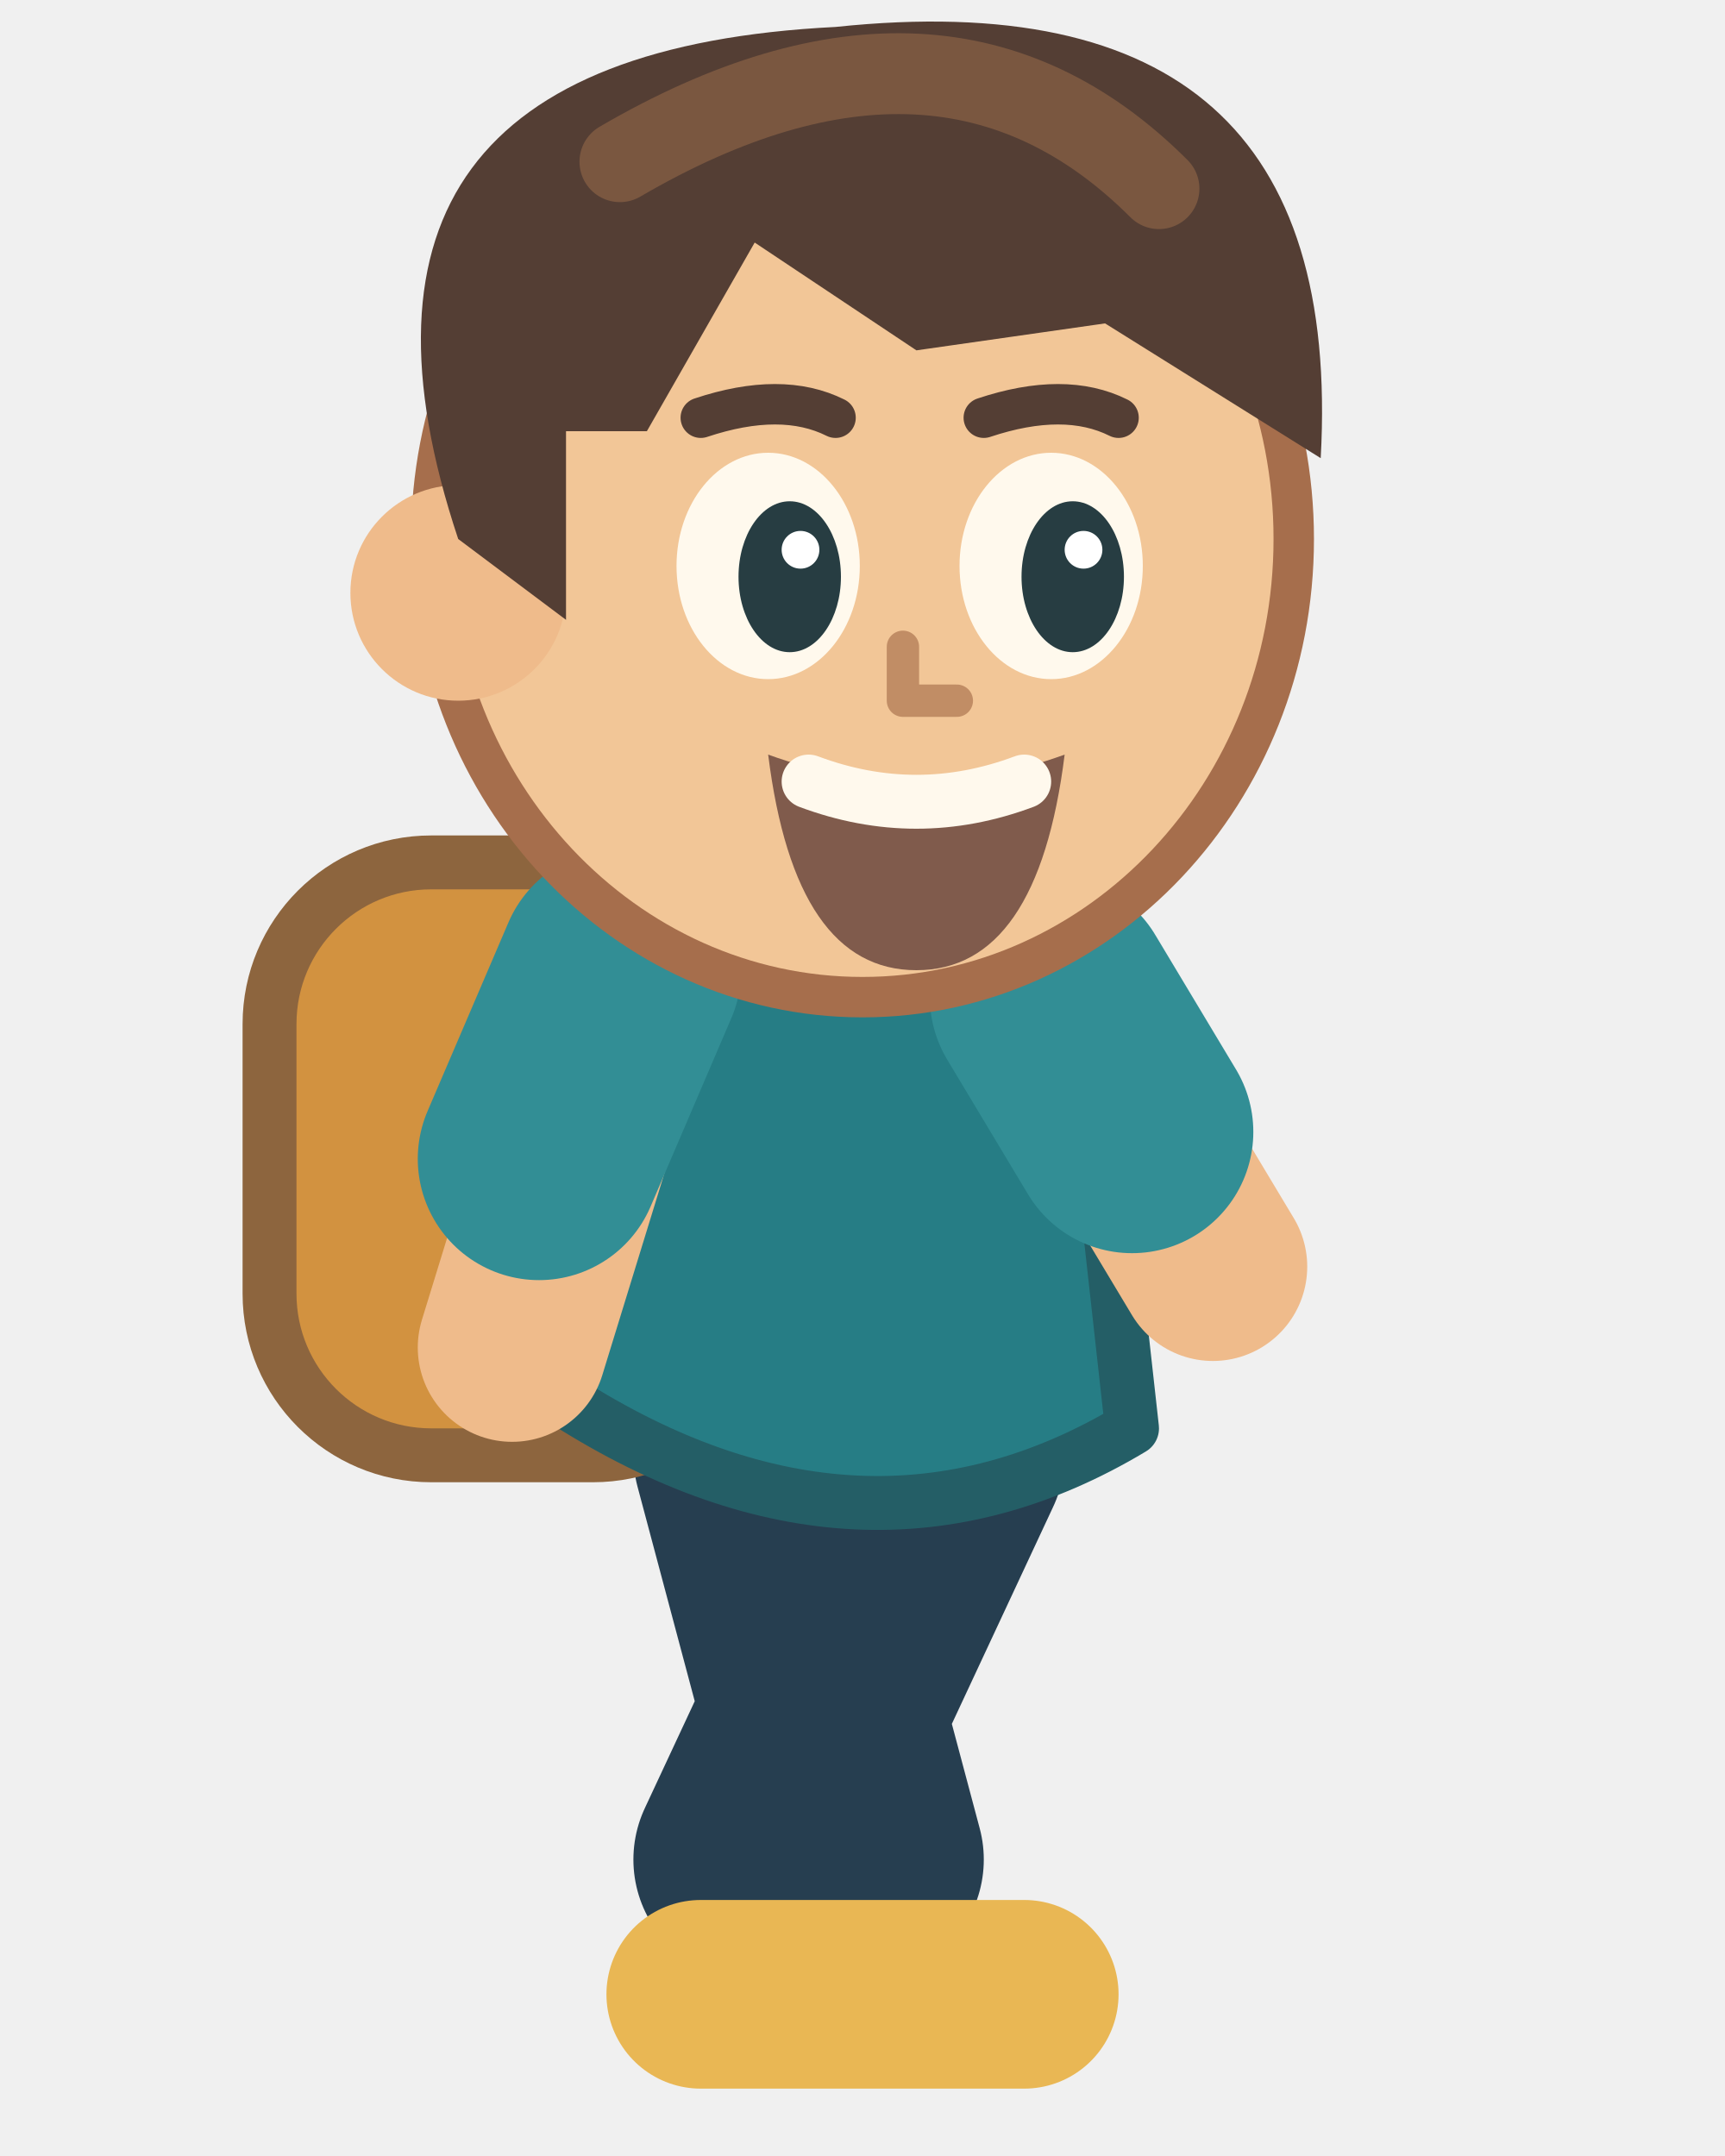
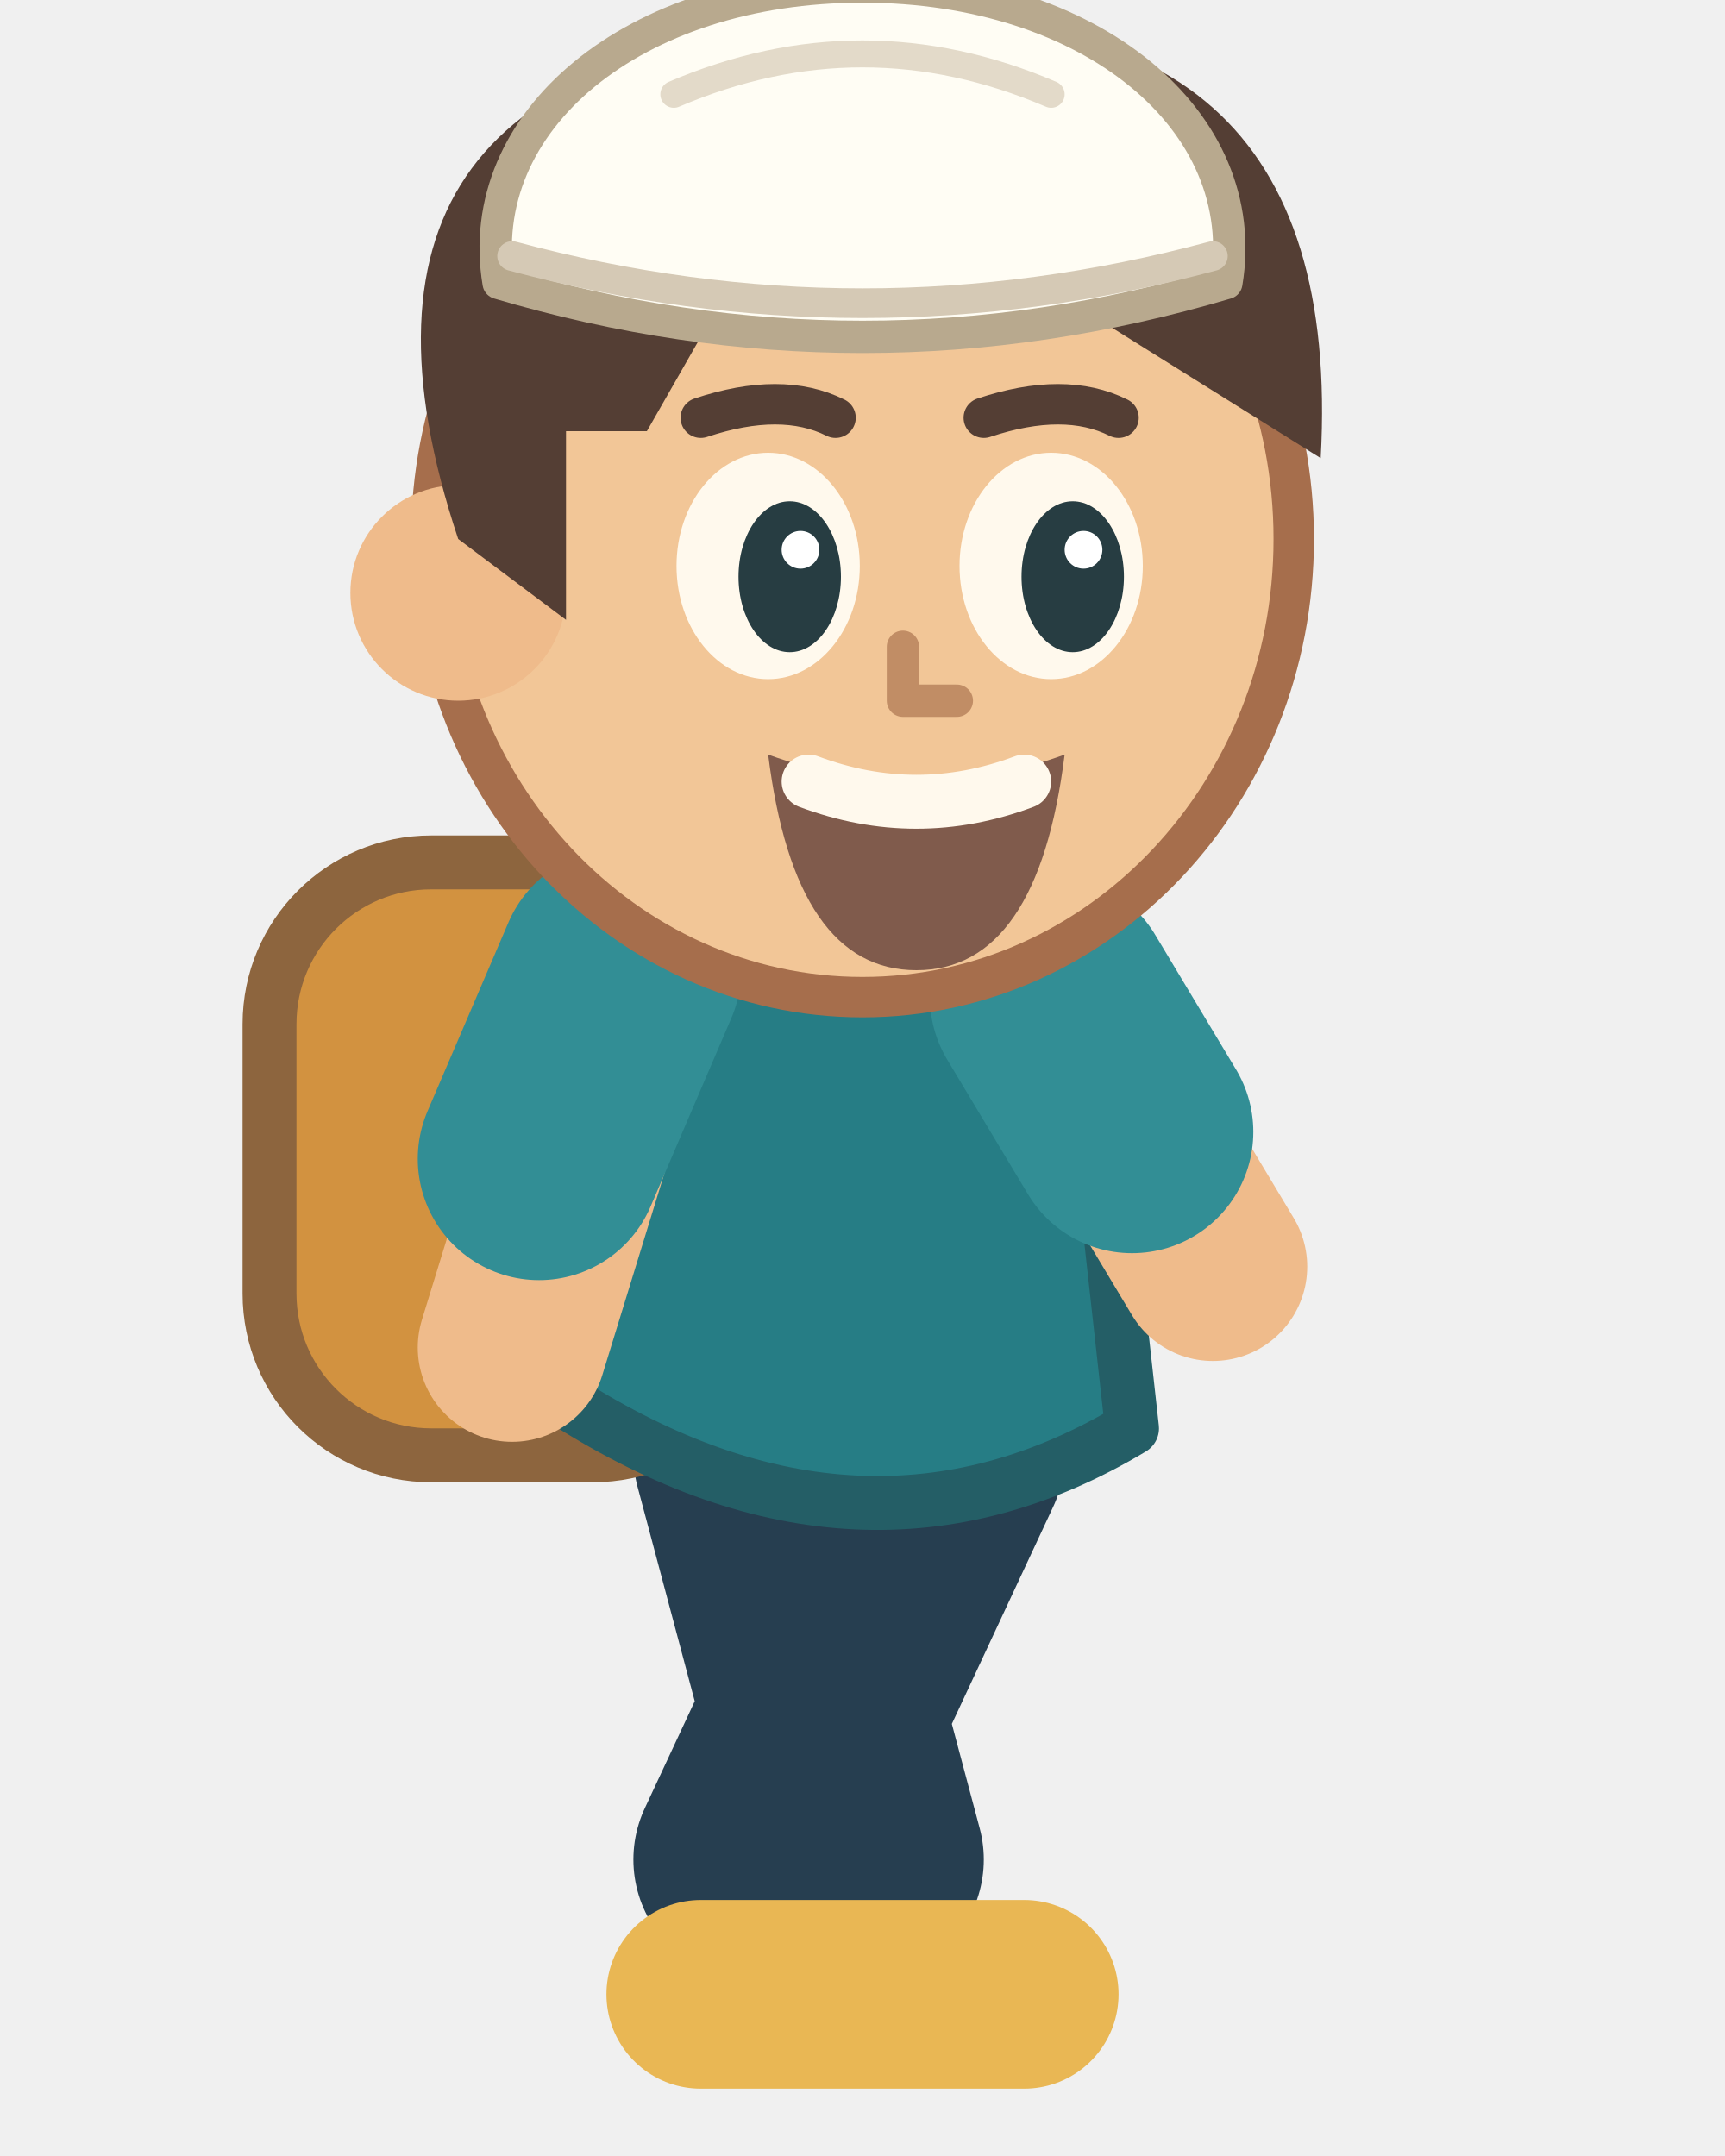
<svg xmlns="http://www.w3.org/2000/svg" width="64" height="80" viewBox="0 0 64 80">
  <g transform="translate(0 0)" stroke-linecap="round" stroke-linejoin="round">
    <path d="M28 54 L32 69 M35 54 L28 69" stroke="#263e50" stroke-width="9" />
    <path d="M29 74h9 M26 74h9" stroke="#e9b754" stroke-width="7" />
    <g transform="translate(0 -2)">
      <rect x="10" y="34" width="18" height="22" rx="6" fill="#d29240" stroke="#8d653e" stroke-width="2" />
      <path d="M24 36Q32 32 40 37L42 55Q32 61 21 54Z" fill="#267d85" stroke="#245e66" stroke-width="2" />
      <path d="M23 39L19 52" stroke="#efbb8b" stroke-width="7" />
      <path d="M23 38L20 45" stroke="#328e95" stroke-width="9" />
      <path d="M39 39L45 49" stroke="#efbb8b" stroke-width="7" />
      <path d="M39 39L42 44" stroke="#328e95" stroke-width="9" />
      <rect x="28" y="28" width="10" height="10" rx="4" fill="#e6a777" />
      <ellipse cx="32" cy="22" rx="16" ry="17" fill="#f2c697" stroke="#a66e4c" stroke-width="1.5" />
      <circle cx="17" cy="24" r="4" fill="#efbb8b" />
      <path d="M17 22Q11 4 31 3Q50 1 49 19L41 14L34 15L28 11L24 18L21 18L21 25Z" fill="#543e34" />
      <path d="M23 8Q35 1 43 9" fill="none" stroke="#7a5740" stroke-width="3" />
      <ellipse cx="28.5" cy="23" rx="3.4" ry="4.2" fill="#fff9ed" />
      <ellipse cx="39" cy="23" rx="3.4" ry="4.2" fill="#fff9ed" />
      <ellipse cx="29.3" cy="23.4" rx="1.9" ry="2.8" fill="#273d42" />
      <ellipse cx="39.8" cy="23.4" rx="1.9" ry="2.8" fill="#273d42" />
      <circle cx="29.7" cy="22.4" r="0.7" fill="#fff" />
      <circle cx="40.2" cy="22.4" r="0.7" fill="#fff" />
      <path d="M26 17.5q3-1 5 0 M36.5 17.5q3-1 5 0" fill="none" stroke="#543e34" stroke-width="1.5" />
      <path d="M33.5 26v2h2" fill="none" stroke="#c18d65" stroke-width="1.2" />
      <path d="M28.5 30q5.5 2 11 0q-1 8-5.5 8q-4.5 0-5.5-8Z" fill="#805b4c" />
      <path d="M30 31q4 1.5 8 0" fill="none" stroke="#fff9ed" stroke-width="2" />
+       <path d="M18.5 12.5 C17.5 6.5 23.5 1.5 32 1.5 C40.5 1.5 46.5 6.5 45.5 12.5 Q32 16.5 18.5 12.5Z" fill="#fffdf4" stroke="#b8a98e" stroke-width="1.2" />
+       <path d="M19 11.5 Q32 15 45 11.5" fill="none" stroke="#d5c9b5" stroke-width="1.1" />
+       <path d="M25 5.5 Q32 2.5 39 5.5" fill="none" stroke="#e3dac9" stroke-width="1" />
    </g>
  </g>
</svg>
